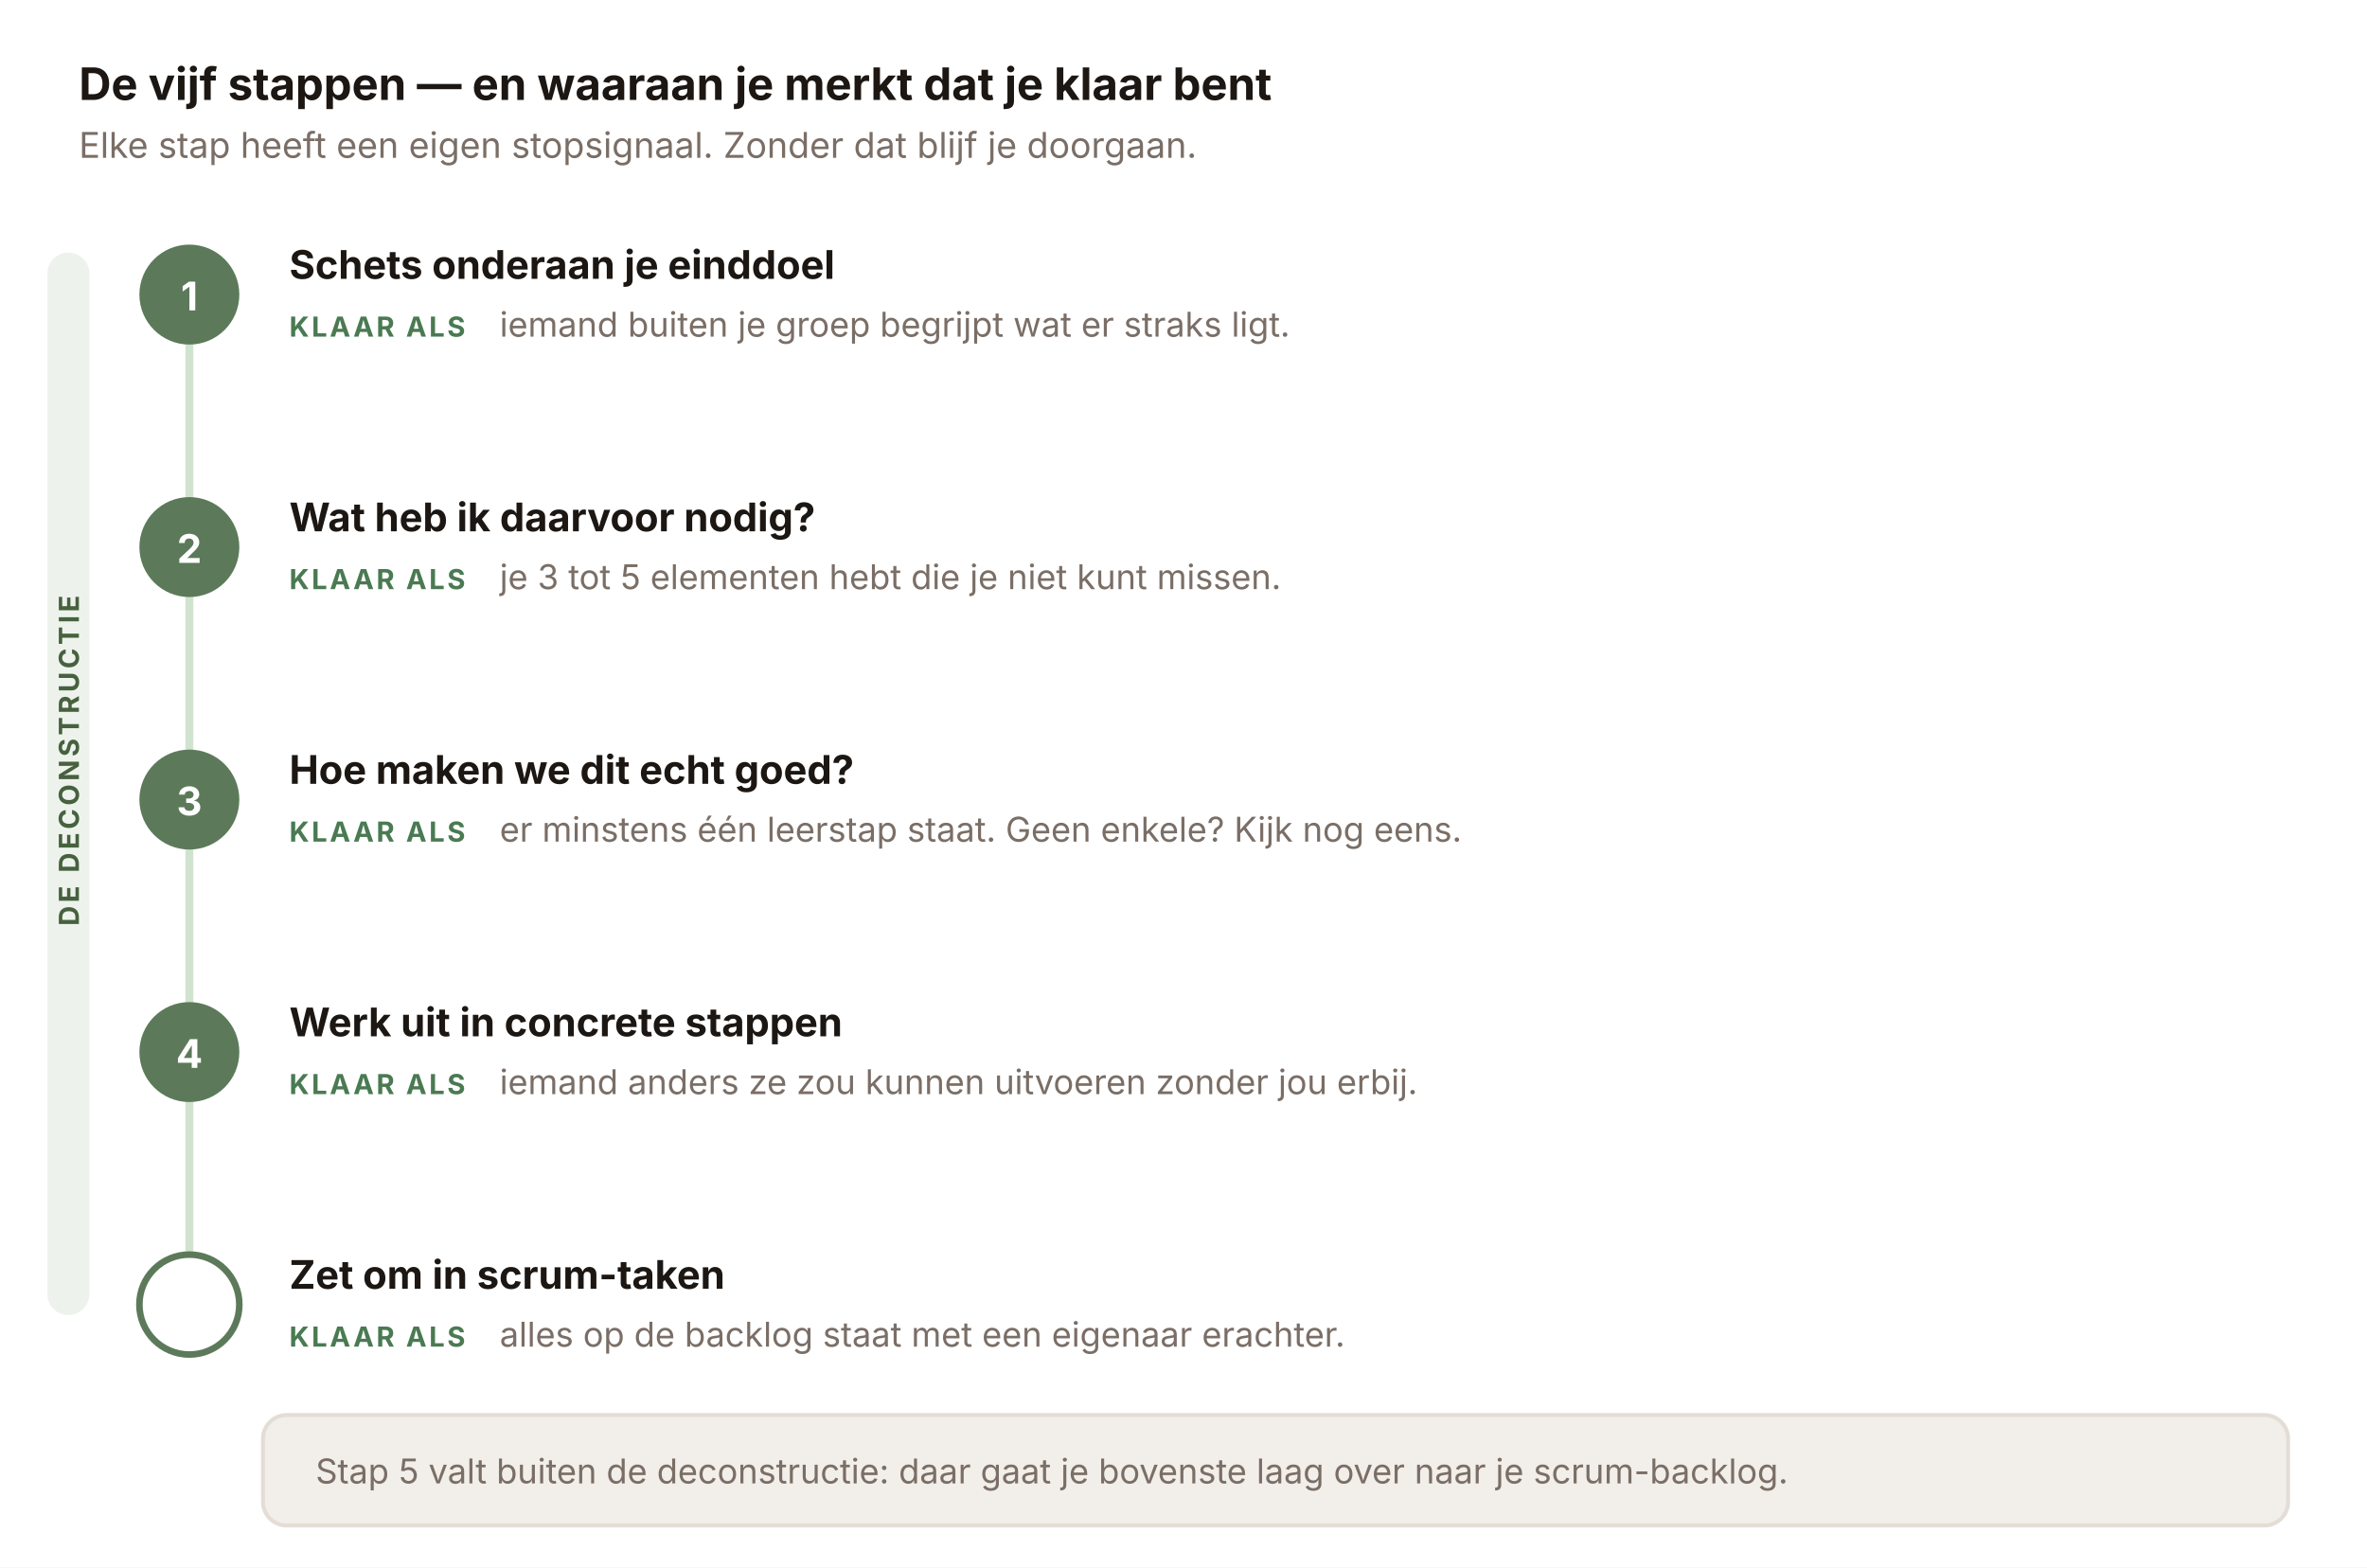
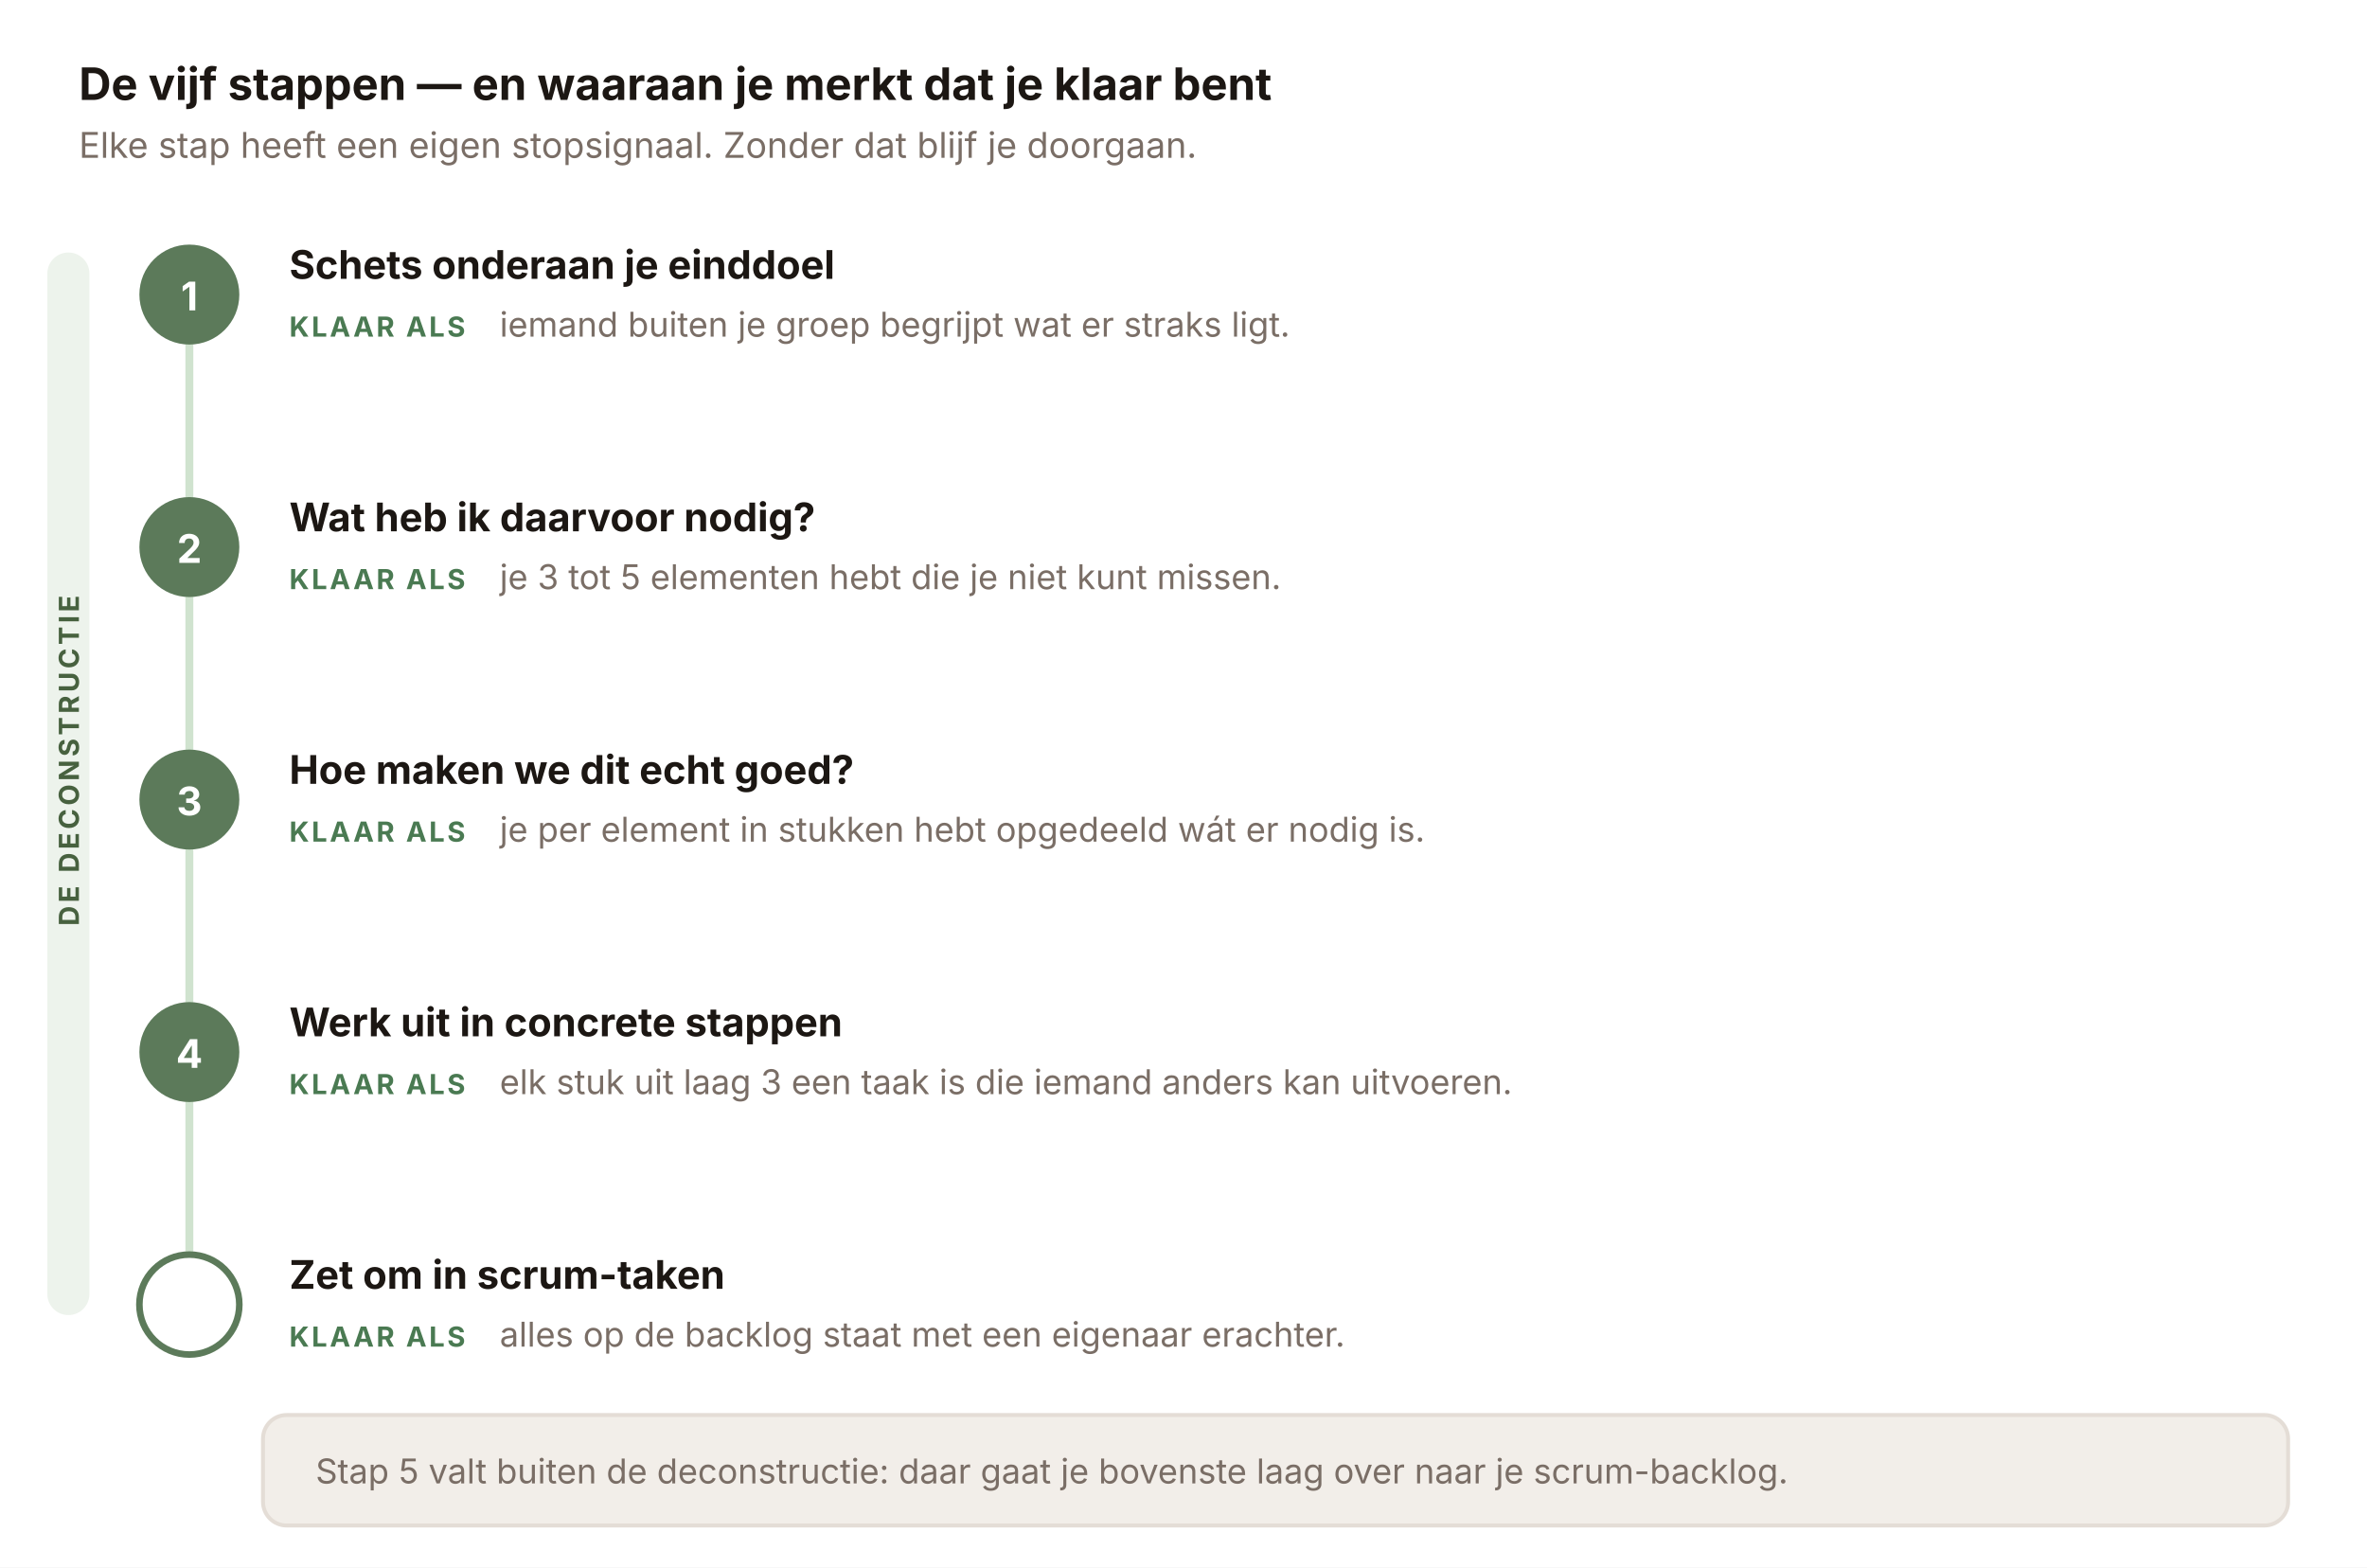
<svg xmlns="http://www.w3.org/2000/svg" viewBox="0 0 900 596" width="900" height="596" role="img" aria-labelledby="t6 d6">
  <style>
  .t{font-family:Inter,-apple-system,'Segoe UI',Roboto,Helvetica,Arial,sans-serif}
  .kop{font-size:17px;font-weight:bold;fill:#1C1713}
  .sub{font-size:13.5px;fill:#7A6E66}
  .st{font-size:15px;font-weight:bold;fill:#1C1713}
  .kl{font-size:13px;fill:#7A6E66}
  .klaar{font-size:10.5px;font-weight:bold;letter-spacing:.09em;fill:#4A7A52}
  .num{font-size:15px;font-weight:bold;fill:#FFFFFF}
  .rail{font-size:10.5px;font-weight:bold;letter-spacing:.12em;fill:#47613F}
</style>
  <rect width="900" height="596" fill="#FFFFFF" />
  <text class="t kop" x="30" y="38">De vijf stappen — en waaraan je merkt dat je klaar bent</text>
  <text class="t sub" x="30" y="60">Elke stap heeft een eigen stopsignaal. Zonder dat blijf je doorgaan.</text>
  <rect x="18" y="96" width="16" height="404" rx="8" fill="#EDF3EC" />
  <text class="t rail" transform="translate(30,352) rotate(-90)">DE DECONSTRUCTIE</text>
  <line x1="72" y1="112" x2="72" y2="496" stroke="#D0E3CF" stroke-width="3" />
  <g class="t">
    <circle cx="72" cy="112" r="19" fill="#5C7A5A" />
    <text class="num" x="72" y="118" text-anchor="middle">1</text>
    <text class="st" x="110" y="106">Schets onderaan je einddoel</text>
    <text class="klaar" x="110" y="128">KLAAR ALS</text>
    <text class="kl" x="190" y="128">iemand buiten je groep begrijpt wat er straks ligt.</text>
    <circle cx="72" cy="208" r="19" fill="#5C7A5A" />
    <text class="num" x="72" y="214" text-anchor="middle">2</text>
    <text class="st" x="110" y="202">Wat heb ik daarvoor nodig?</text>
    <text class="klaar" x="110" y="224">KLAAR ALS</text>
    <text class="kl" x="190" y="224">je 3 tot 5 elementen hebt die je niet kunt missen.</text>
    <circle cx="72" cy="304" r="19" fill="#5C7A5A" />
    <text class="num" x="72" y="310" text-anchor="middle">3</text>
    <text class="st" x="110" y="298">Hoe maken we dit echt goed?</text>
    <text class="klaar" x="110" y="320">KLAAR ALS</text>
-     <text class="kl" x="190" y="320">er minstens één leerstap staat. Geen enkele? Kijk nog eens.</text>
+     <text class="kl" x="190" y="320">je per element in stukken hebt opgedeeld wát er nodig is.</text>
    <circle cx="72" cy="400" r="19" fill="#5C7A5A" />
    <text class="num" x="72" y="406" text-anchor="middle">4</text>
    <text class="st" x="110" y="394">Werk uit in concrete stappen</text>
    <text class="klaar" x="110" y="416">KLAAR ALS</text>
-     <text class="kl" x="190" y="416">iemand anders ze zou kunnen uitvoeren zonder jou erbij.</text>
+     <text class="kl" x="190" y="416">elk stuk uit laag 3 een taak is die iemand anders kan uitvoeren.</text>
    <circle cx="72" cy="496" r="19" fill="#FFFFFF" stroke="#5C7A5A" stroke-width="2.5" />
    <text class="num" x="72" y="502" text-anchor="middle" fill="#5C7A5A">5</text>
    <text class="st" x="110" y="490">Zet om in scrum-taken</text>
    <text class="klaar" x="110" y="512">KLAAR ALS</text>
    <text class="kl" x="190" y="512">alles op de backlog staat met een eigenaar erachter.</text>
  </g>
  <rect x="100" y="538" width="770" height="42" rx="9" fill="#F2EEE9" stroke="#E4DDD6" stroke-width="1.5" />
  <text class="t kl" x="120" y="564">Stap 5 valt buiten de deconstructie: daar gaat je bovenste laag over naar je scrum-backlog.</text>
</svg>
